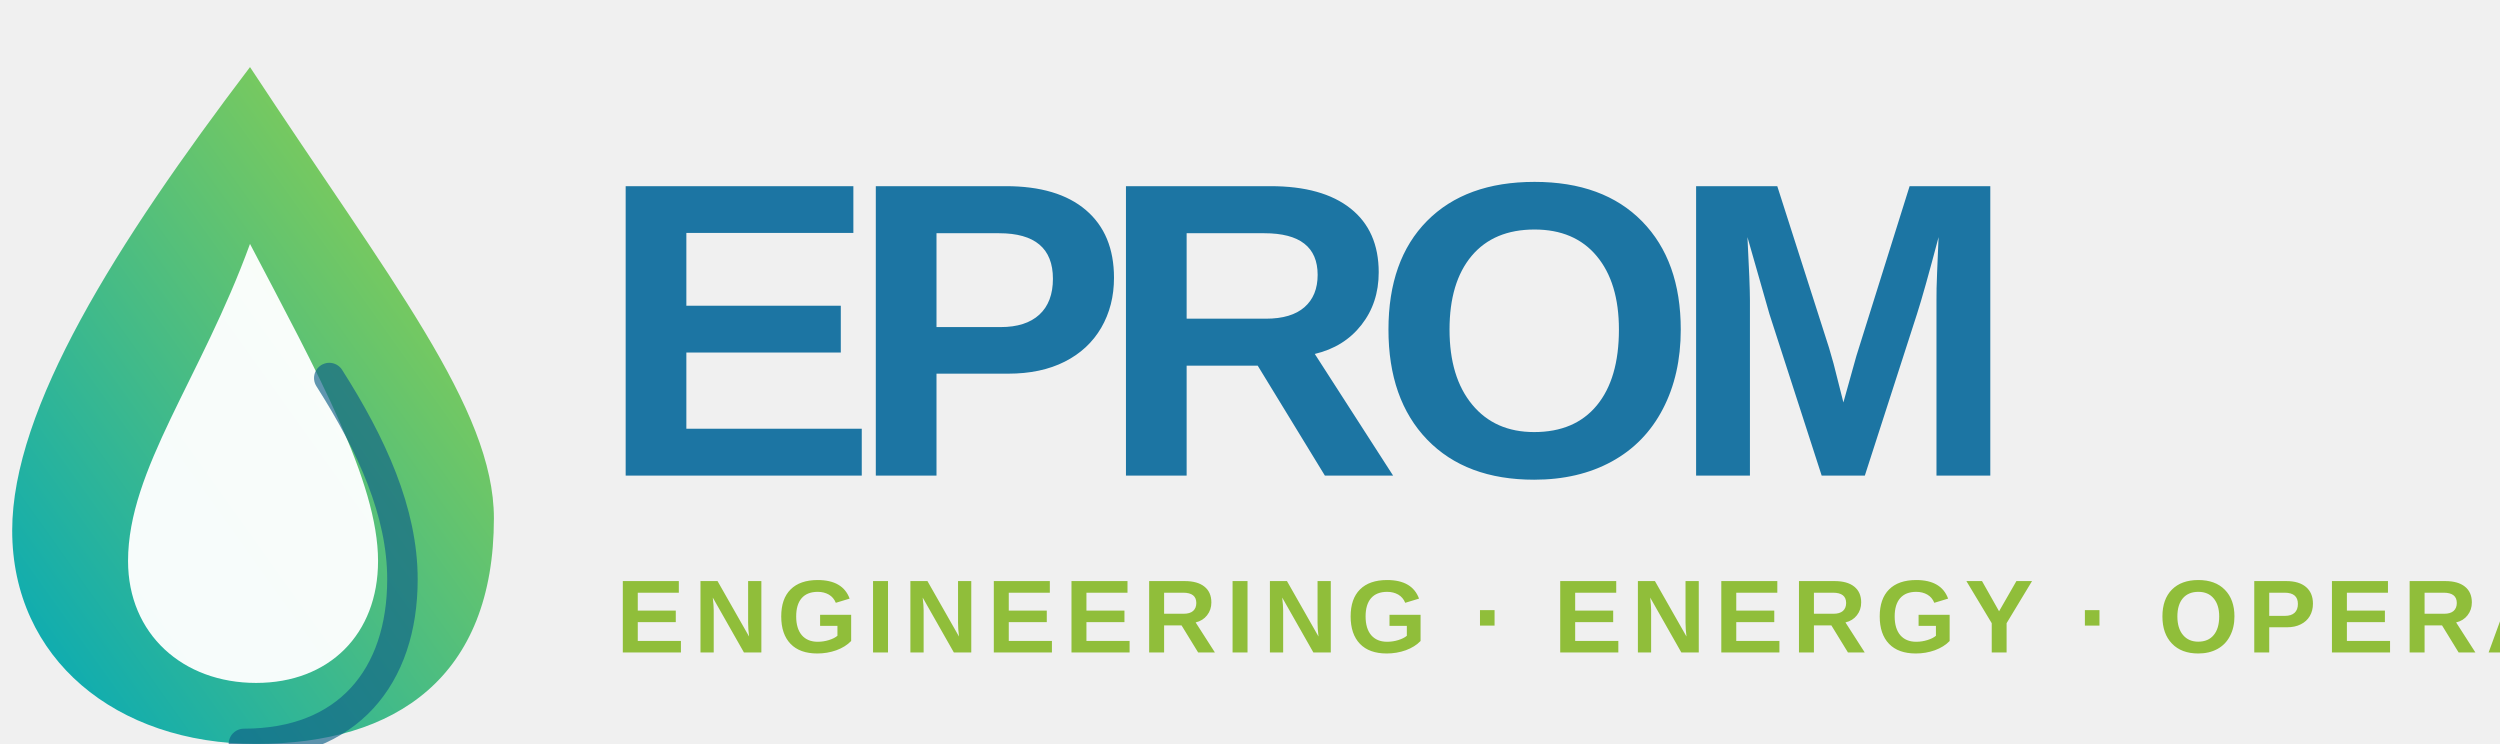
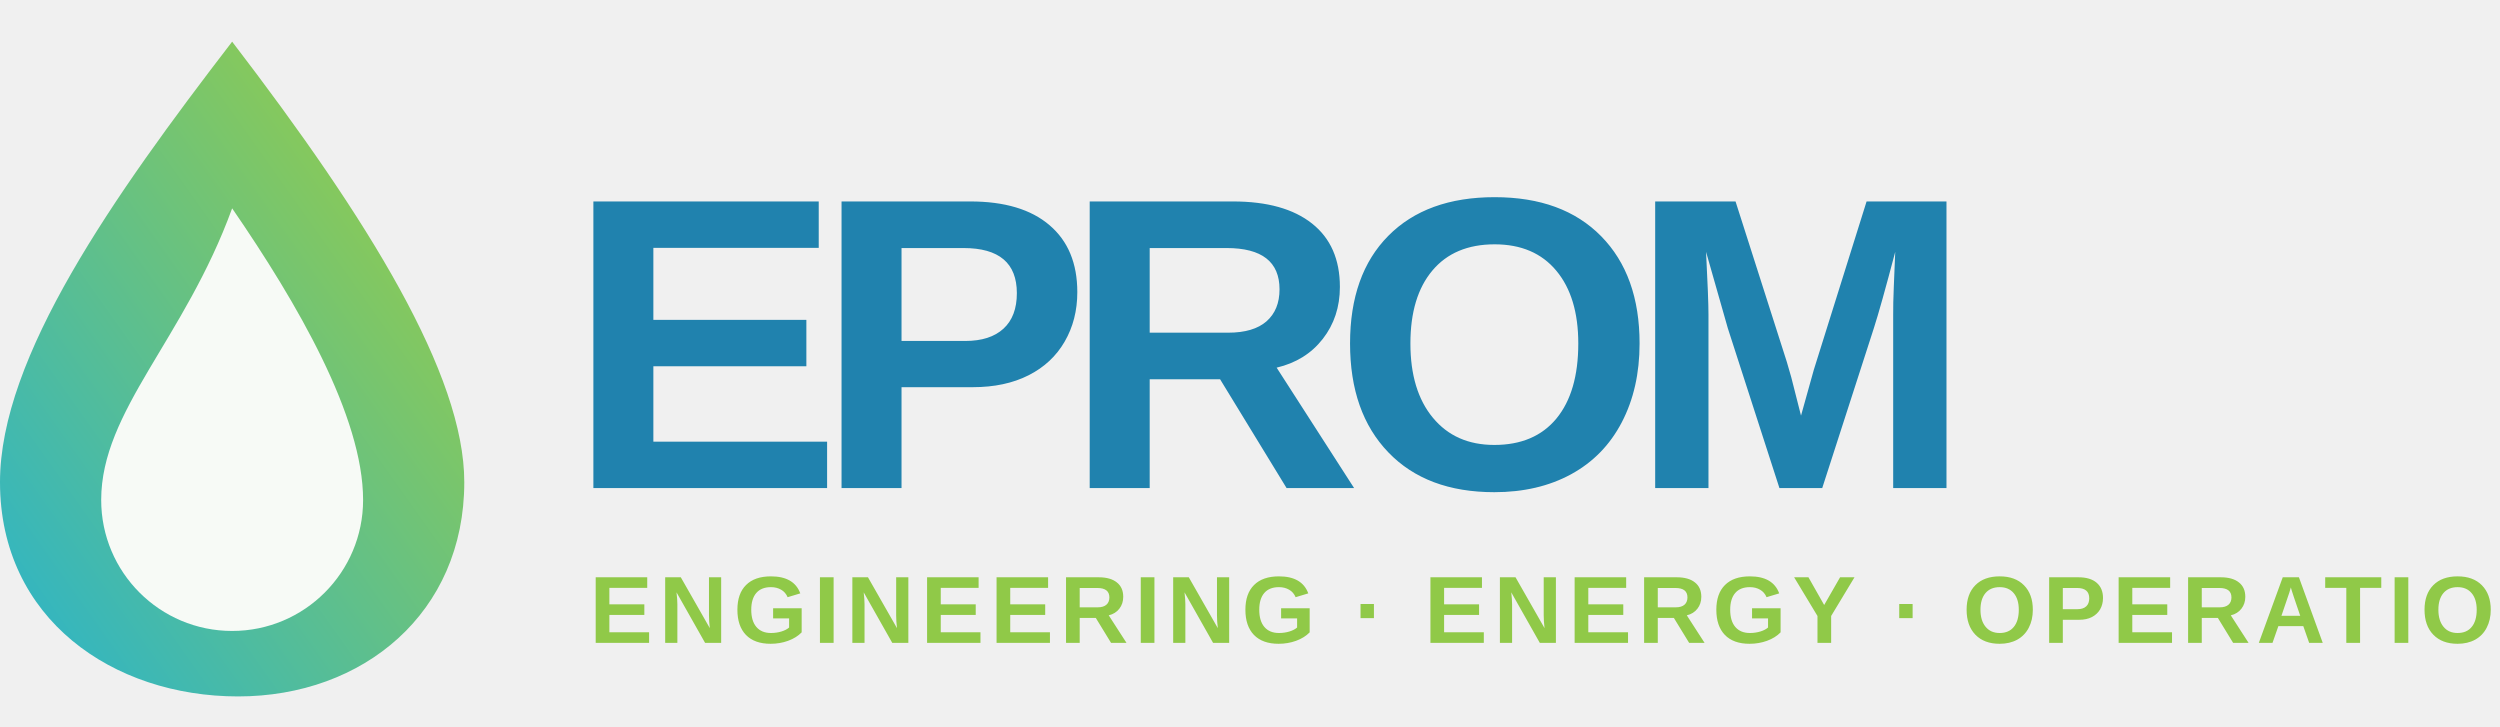
- <svg xmlns="http://www.w3.org/2000/svg" viewBox="0 0 410 122" role="img" aria-label="EPROM">
+ <svg xmlns="http://www.w3.org/2000/svg" viewBox="0 0 420 122">
  <defs>
-     <linearGradient id="leaf" x1="0" y1="1" x2="1" y2="0">
-       <stop stop-color="#00a8bc" />
-       <stop offset="1" stop-color="#9ed441" />
+     <linearGradient id="g" x1="0" y1="1" x2="1" y2="0">
+       <stop stop-color="#28b3ce" />
+       <stop offset="1" stop-color="#a3cf39" />
    </linearGradient>
  </defs>
-   <g transform="translate(2,5)">
-     <path d="M39 6c23 35 40 56 40 74C79 106 63 117 40 117S0 103 0 82C0 62 17 35 39 6Z" fill="url(#leaf)" />
-     <path d="M39 35C31 57 19 72 19 87c0 12 9 20 21 20s20-8 20-20c0-13-10-31-21-52Z" fill="#fff" opacity=".96" />
-     <path d="M52 57c7 11 12 22 12 33 0 16-9 27-26 27" fill="none" stroke="#0e6087" stroke-width="5" stroke-linecap="round" opacity=".65" />
-   </g>
-   <text x="98" y="78" fill="#1c75a3" font-family="Arial,sans-serif" font-size="69" font-weight="900" letter-spacing="-5">EPROM</text>
-   <text x="101" y="107" fill="#90be3a" font-family="Arial,sans-serif" font-size="17" font-weight="700" letter-spacing="1.4">ENGINEERING · ENERGY · OPERATIONS</text>
+   <path d="M39 7C19 33 0 60 0 81c0 23 19 36 40 36S78 103 78 81C78 63 62 37 39 7Z" fill="url(#g)" />
+   <path d="M39 35C31 57 17 69 17 84a22 22 0 0 0 44 0C61 70 50 51 39 35Z" fill="#f7faf6" />
+   <text x="95" y="82" font-family="Arial,sans-serif" font-size="70" font-weight="900" letter-spacing="-5" fill="#2082ae">EPROM</text>
+   <text x="99" y="108" font-family="Arial,sans-serif" font-size="16" font-weight="700" letter-spacing="1" fill="#90c948">ENGINEERING · ENERGY · OPERATIONS</text>
</svg>
